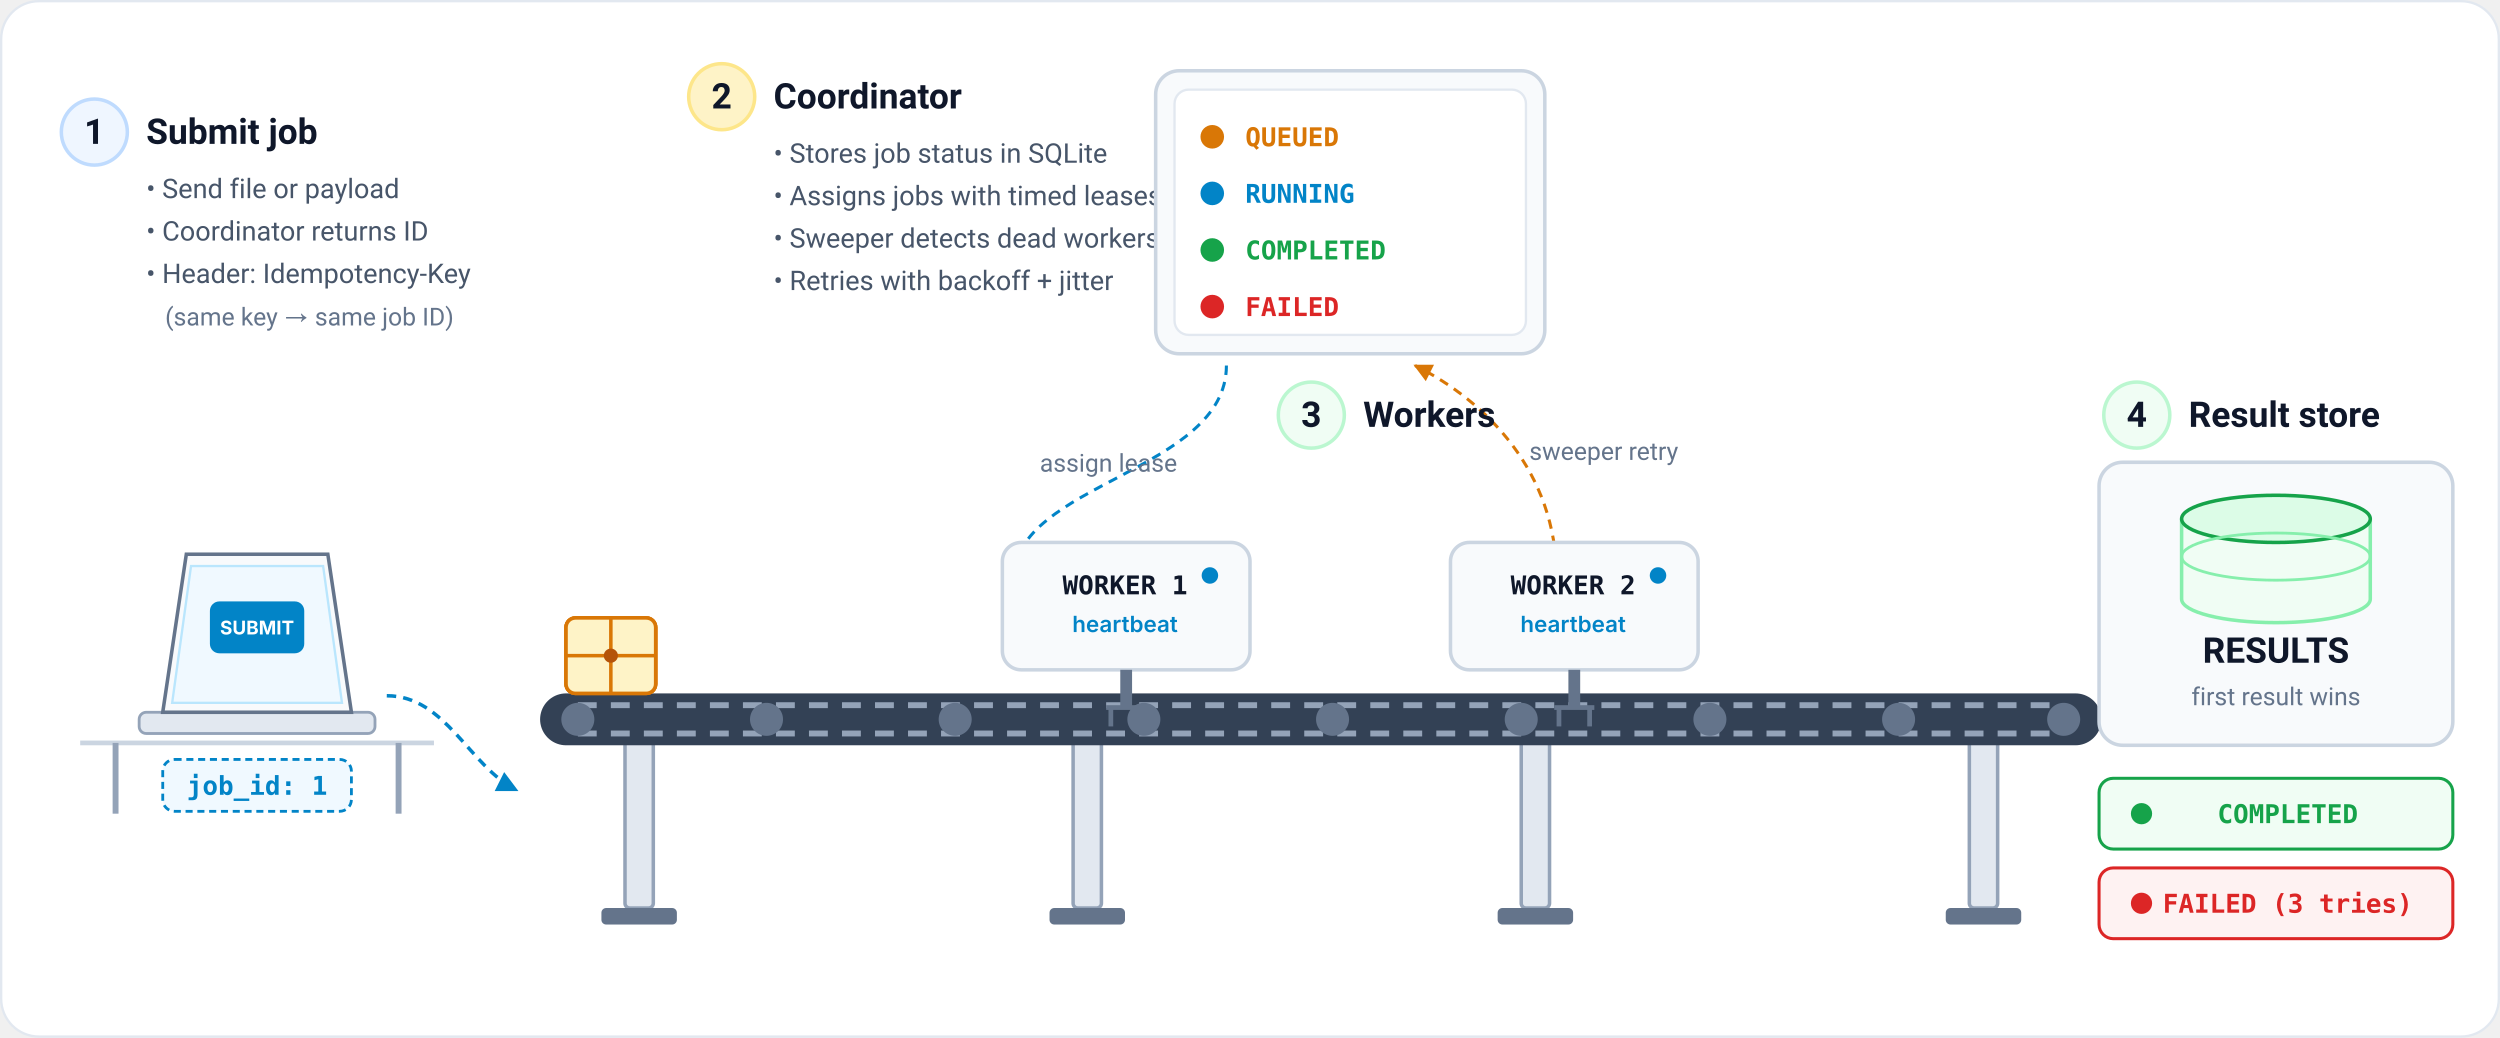
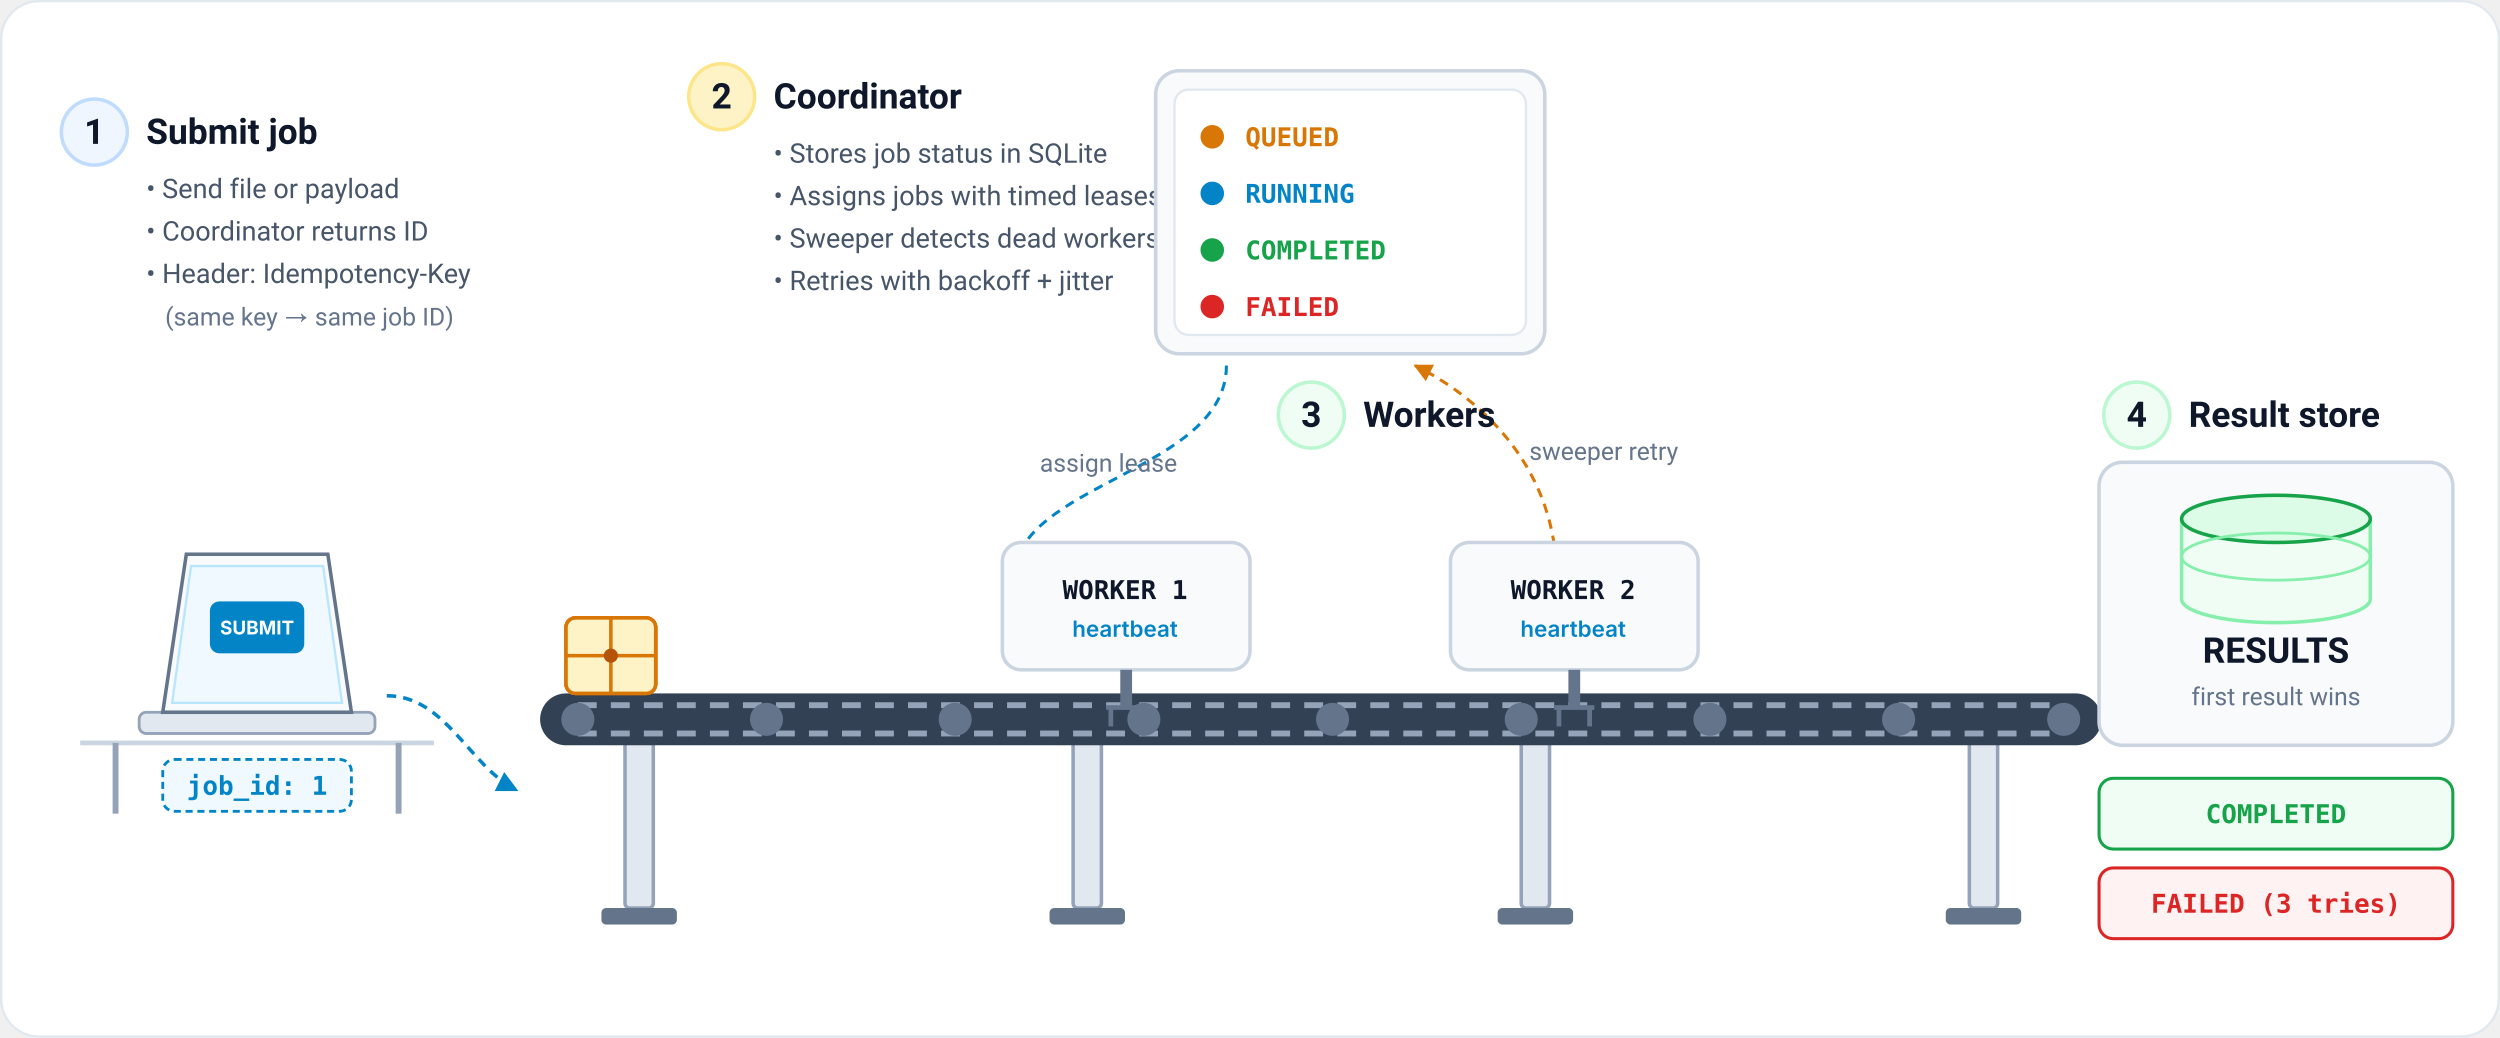
<svg xmlns="http://www.w3.org/2000/svg" viewBox="0 0 1060 440" width="1060" height="440" role="img" aria-labelledby="title desc">
  <defs>
    <style>
      .bg { fill: #ffffff; stroke: #e2e8f0; }
      .panel { fill: #f8fafc; stroke: #cbd5e1; stroke-width: 1.5; }
      .inner-box { fill: #ffffff; stroke: #e2e8f0; stroke-width: 1; }
      
      .title-text { font-family: -apple-system, BlinkMacSystemFont, "Segoe UI", Roboto, Helvetica, Arial, sans-serif; font-size: 15px; font-weight: 700; fill: #0f172a; }
      .body-text { font-family: -apple-system, BlinkMacSystemFont, "Segoe UI", Roboto, Helvetica, Arial, sans-serif; font-size: 11.5px; fill: #475569; }
      .mono-text { font-family: ui-monospace, SFMono-Regular, Menlo, Monaco, Consolas, monospace; font-size: 11px; font-weight: 600; }
      .note-text { font-family: -apple-system, BlinkMacSystemFont, "Segoe UI", Roboto, Helvetica, Arial, sans-serif; font-size: 10.5px; fill: #64748b; }

      /* Crisp Conveyor track motion */
      .belt-track { stroke: #334155; stroke-width: 22; stroke-linecap: round; }
      .belt-dash {
        stroke: #94a3b8;
        stroke-width: 2.5;
        stroke-dasharray: 8 6;
        animation: runBelt 1.2s linear infinite;
      }
      
      /* Conveyor parcels motion */
      .box-parcel-1 { animation: moveBox 9s linear infinite; }
      .box-parcel-2 { animation: moveBox 9s linear infinite; animation-delay: -3s; }
      .box-parcel-3 { animation: moveBox 9s linear infinite; animation-delay: -6s; }

      /* Robot arms motion */
      .gripper-arm-1 { animation: armMotion 2.2s ease-in-out infinite alternate; }
      .gripper-arm-2 { animation: armMotion 2.2s ease-in-out infinite alternate; animation-delay: -1.1s; }

      /* Crisp status dots (clean opacity pulse, zero fuzzy shadows or halos) */
      .dot-queued { animation: blinkLight 2.4s ease-in-out infinite; }
      .dot-running { animation: blinkLight 1.8s ease-in-out infinite; }
      .dot-completed { animation: blinkLight 2.2s ease-in-out infinite; }
      .dot-failed { animation: blinkLight 2.8s ease-in-out infinite; }
      .dot-worker { animation: blinkWorker 1.5s ease-in-out infinite; }

      @keyframes runBelt {
        from { stroke-dashoffset: 28; }
        to { stroke-dashoffset: 0; }
      }
      @keyframes moveBox {
        0% { transform: translateX(0px); opacity: 0; }
        5% { opacity: 1; }
        92% { opacity: 1; }
        100% { transform: translateX(640px); opacity: 0; }
      }
      @keyframes armMotion {
        0% { transform: translateY(0px); }
        50% { transform: translateY(6px); }
        100% { transform: translateY(0px); }
      }
      @keyframes blinkLight {
        0%, 100% { opacity: 0.5; }
        50% { opacity: 1; }
      }
      @keyframes blinkWorker {
        0%, 100% { opacity: 0.4; }
        50% { opacity: 1; }
      }
    </style>
    <marker id="arrow-blue" viewBox="0 0 10 10" refX="9" refY="5" markerWidth="6" markerHeight="6" orient="auto-start-reverse">
      <path d="M0 0 L10 5 L0 10 z" fill="#0284c7" />
    </marker>
    <marker id="arrow-amber" viewBox="0 0 10 10" refX="9" refY="5" markerWidth="6" markerHeight="6" orient="auto-start-reverse">
      <path d="M0 0 L10 5 L0 10 z" fill="#d97706" />
    </marker>
  </defs>
  <rect class="bg" x="0.5" y="0.5" width="1059" height="439" rx="16" />
  <g id="stage-submit" transform="translate(24, 40)">
    <circle cx="16" cy="16" r="14" fill="#eff6ff" stroke="#bfdbfe" stroke-width="1.5" />
    <text class="title-text" x="16" y="21" text-anchor="middle" fill="#0284c7">1</text>
    <text class="title-text" x="38" y="21">Submit job</text>
    <text class="body-text" x="38" y="44">• Send file or payload</text>
    <text class="body-text" x="38" y="62">• Coordinator returns ID</text>
    <text class="body-text" x="38" y="80">• Header: Idempotency-Key</text>
    <text class="note-text" x="46" y="98" fill="#0284c7">(same key → same job ID)</text>
    <g transform="translate(10, 140)">
      <path d="M0 135 H150" stroke="#cbd5e1" stroke-width="2" />
      <line x1="15" y1="135" x2="15" y2="165" stroke="#94a3b8" stroke-width="2.5" />
      <line x1="135" y1="135" x2="135" y2="165" stroke="#94a3b8" stroke-width="2.5" />
      <rect x="25" y="122" width="100" height="9" rx="3" fill="#e2e8f0" stroke="#94a3b8" stroke-width="1.2" />
      <polygon points="35,122 45,55 105,55 115,122" fill="#f8fafc" stroke="#64748b" stroke-width="1.5" />
      <polygon points="39,118 47,60 103,60 111,118" fill="#f0f9ff" stroke="#bae6fd" stroke-width="1" />
      <rect x="55" y="75" width="40" height="22" rx="4" fill="#0284c7" />
      <text x="75" y="89" font-family="-apple-system, sans-serif" font-size="8" font-weight="700" fill="#ffffff" text-anchor="middle">SUBMIT</text>
      <rect x="35" y="142" width="80" height="22" rx="5" fill="#f0f9ff" stroke="#0284c7" stroke-width="1.2" stroke-dasharray="3 2" />
      <text class="mono-text" x="75" y="157" fill="#0284c7" text-anchor="middle">job_id: 1</text>
    </g>
    <path d="M140 255 C165 255, 175 285, 195 295" fill="none" stroke="#0284c7" stroke-width="1.5" stroke-dasharray="4 3" marker-end="url(#arrow-blue)" />
  </g>
  <g id="conveyor-track" transform="translate(225, 290)">
    <rect x="40" y="20" width="12" height="75" rx="2" fill="#e2e8f0" stroke="#94a3b8" stroke-width="1.5" />
    <rect x="230" y="20" width="12" height="75" rx="2" fill="#e2e8f0" stroke="#94a3b8" stroke-width="1.5" />
    <rect x="420" y="20" width="12" height="75" rx="2" fill="#e2e8f0" stroke="#94a3b8" stroke-width="1.5" />
    <rect x="610" y="20" width="12" height="75" rx="2" fill="#e2e8f0" stroke="#94a3b8" stroke-width="1.5" />
    <rect x="30" y="95" width="32" height="7" rx="2" fill="#64748b" />
    <rect x="220" y="95" width="32" height="7" rx="2" fill="#64748b" />
    <rect x="410" y="95" width="32" height="7" rx="2" fill="#64748b" />
    <rect x="600" y="95" width="32" height="7" rx="2" fill="#64748b" />
    <line class="belt-track" x1="15" y1="15" x2="655" y2="15" />
    <line class="belt-dash" x1="20" y1="9" x2="650" y2="9" />
    <line class="belt-dash" x1="20" y1="21" x2="650" y2="21" style="animation-direction: reverse;" />
    <circle cx="20" cy="15" r="7" fill="#64748b" />
    <circle cx="100" cy="15" r="7" fill="#64748b" />
    <circle cx="180" cy="15" r="7" fill="#64748b" />
    <circle cx="260" cy="15" r="7" fill="#64748b" />
    <circle cx="340" cy="15" r="7" fill="#64748b" />
    <circle cx="420" cy="15" r="7" fill="#64748b" />
    <circle cx="500" cy="15" r="7" fill="#64748b" />
    <circle cx="580" cy="15" r="7" fill="#64748b" />
    <circle cx="650" cy="15" r="7" fill="#64748b" />
    <g class="box-parcel-1" transform="translate(15, -28)">
      <rect x="0" y="0" width="38" height="32" rx="4" fill="#fef3c7" stroke="#d97706" stroke-width="1.5" />
      <line x1="19" y1="0" x2="19" y2="32" stroke="#d97706" stroke-width="1.5" />
      <line x1="0" y1="16" x2="38" y2="16" stroke="#d97706" stroke-width="1.5" />
      <circle cx="19" cy="16" r="3" fill="#b45309" />
    </g>
    <g class="box-parcel-2" transform="translate(15, -28)">
      <rect x="0" y="0" width="38" height="32" rx="4" fill="#fef3c7" stroke="#d97706" stroke-width="1.5" />
      <line x1="19" y1="0" x2="19" y2="32" stroke="#d97706" stroke-width="1.5" />
      <line x1="0" y1="16" x2="38" y2="16" stroke="#d97706" stroke-width="1.5" />
      <circle cx="19" cy="16" r="3" fill="#b45309" />
    </g>
    <g class="box-parcel-3" transform="translate(15, -28)">
      <rect x="0" y="0" width="38" height="32" rx="4" fill="#fef3c7" stroke="#d97706" stroke-width="1.5" />
      <line x1="19" y1="0" x2="19" y2="32" stroke="#d97706" stroke-width="1.5" />
      <line x1="0" y1="16" x2="38" y2="16" stroke="#d97706" stroke-width="1.5" />
      <circle cx="19" cy="16" r="3" fill="#b45309" />
    </g>
  </g>
  <g id="stage-coordinator" transform="translate(290, 25)">
    <circle cx="16" cy="16" r="14" fill="#fef3c7" stroke="#fde68a" stroke-width="1.5" />
    <text class="title-text" x="16" y="21" text-anchor="middle" fill="#d97706">2</text>
    <text class="title-text" x="38" y="21">Coordinator</text>
    <text class="body-text" x="38" y="44">• Stores job status in SQLite</text>
    <text class="body-text" x="38" y="62">• Assigns jobs with timed leases</text>
    <text class="body-text" x="38" y="80">• Sweeper detects dead workers</text>
    <text class="body-text" x="38" y="98">• Retries with backoff + jitter</text>
    <g transform="translate(200, 5)">
      <rect class="panel" x="0" y="0" width="165" height="120" rx="10" />
      <rect class="inner-box" x="8" y="8" width="149" height="104" rx="6" />
      <g transform="translate(18, 22)">
        <circle cx="6" cy="6" r="5" fill="#d97706" class="dot-queued" />
        <text class="mono-text" x="20" y="10" fill="#d97706">QUEUED</text>
      </g>
      <g transform="translate(18, 46)">
        <circle cx="6" cy="6" r="5" fill="#0284c7" class="dot-running" />
        <text class="mono-text" x="20" y="10" fill="#0284c7">RUNNING</text>
      </g>
      <g transform="translate(18, 70)">
        <circle cx="6" cy="6" r="5" fill="#16a34a" class="dot-completed" />
        <text class="mono-text" x="20" y="10" fill="#16a34a">COMPLETED</text>
      </g>
      <g transform="translate(18, 94)">
        <circle cx="6" cy="6" r="5" fill="#dc2626" class="dot-failed" />
        <text class="mono-text" x="20" y="10" fill="#dc2626">FAILED</text>
      </g>
    </g>
    <path d="M230 130 C230 175, 140 180, 140 220" fill="none" stroke="#0284c7" stroke-width="1.3" stroke-dasharray="4 3" marker-end="url(#arrow-blue)" />
    <text class="note-text" x="180" y="175" text-anchor="middle" fill="#0284c7">assign lease</text>
    <path d="M370 220 C370 175, 340 145, 310 130" fill="none" stroke="#d97706" stroke-width="1.3" stroke-dasharray="4 3" marker-end="url(#arrow-amber)" />
    <text class="note-text" x="390" y="170" text-anchor="middle" fill="#d97706">sweeper retry</text>
  </g>
  <g id="stage-workers-label" transform="translate(540, 160)">
    <circle cx="16" cy="16" r="14" fill="#f0fdf4" stroke="#bbf7d0" stroke-width="1.5" />
    <text class="title-text" x="16" y="21" text-anchor="middle" fill="#16a34a">3</text>
    <text class="title-text" x="38" y="21">Workers</text>
  </g>
  <g id="worker-1" transform="translate(425, 230)">
    <rect class="panel" x="0" y="0" width="105" height="54" rx="8" />
-     <text class="mono-text" x="52" y="22" text-anchor="middle" fill="#0f172a">WORKER 1</text>
-     <circle cx="88" cy="14" r="3.5" fill="#0284c7" class="dot-worker" />
-     <text font-family="-apple-system, sans-serif" font-size="9.5" font-weight="600" fill="#0284c7" x="52" y="38" text-anchor="middle">heartbeat</text>
+     <text class="mono-text" x="52" y="24" text-anchor="middle" fill="#0f172a">WORKER 1</text>
+     <text font-family="-apple-system, sans-serif" font-size="9.5" font-weight="600" fill="#0284c7" x="52" y="40" text-anchor="middle">heartbeat</text>
    <g class="gripper-arm-1" transform="translate(46, 54)">
      <rect x="4" y="0" width="5" height="16" fill="#64748b" />
      <path d="M-2 16 H15 M0 16 V24 M13 16 V24" stroke="#64748b" stroke-width="2" fill="none" />
    </g>
  </g>
  <g id="worker-2" transform="translate(615, 230)">
    <rect class="panel" x="0" y="0" width="105" height="54" rx="8" />
-     <text class="mono-text" x="52" y="22" text-anchor="middle" fill="#0f172a">WORKER 2</text>
-     <circle cx="88" cy="14" r="3.5" fill="#0284c7" class="dot-worker" style="animation-delay: -0.7s;" />
-     <text font-family="-apple-system, sans-serif" font-size="9.5" font-weight="600" fill="#0284c7" x="52" y="38" text-anchor="middle">heartbeat</text>
+     <text class="mono-text" x="52" y="24" text-anchor="middle" fill="#0f172a">WORKER 2</text>
+     <text font-family="-apple-system, sans-serif" font-size="9.5" font-weight="600" fill="#0284c7" x="52" y="40" text-anchor="middle">heartbeat</text>
    <g class="gripper-arm-2" transform="translate(46, 54)">
      <rect x="4" y="0" width="5" height="16" fill="#64748b" />
      <path d="M-2 16 H15 M0 16 V24 M13 16 V24" stroke="#64748b" stroke-width="2" fill="none" />
    </g>
  </g>
  <g id="stage-result-store" transform="translate(890, 160)">
    <circle cx="16" cy="16" r="14" fill="#f0fdf4" stroke="#bbf7d0" stroke-width="1.5" />
    <text class="title-text" x="16" y="21" text-anchor="middle" fill="#16a34a">4</text>
    <text class="title-text" x="38" y="21">Result store</text>
    <g transform="translate(0, 36)">
      <rect class="panel" x="0" y="0" width="150" height="120" rx="10" />
      <path d="M35 24 V58 A40 10 0 0 0 115 58 V24" fill="#f0fdf4" stroke="#86efac" stroke-width="1.5" />
      <ellipse cx="75" cy="24" rx="40" ry="10" fill="#dcfce7" stroke="#16a34a" stroke-width="1.5" />
      <ellipse cx="75" cy="40" rx="40" ry="10" fill="none" stroke="#86efac" stroke-width="1.2" />
      <text class="title-text" x="75" y="85" text-anchor="middle" font-size="13">RESULTS</text>
      <text class="note-text" x="75" y="103" text-anchor="middle" fill="#16a34a">first result wins</text>
    </g>
    <g transform="translate(0, 170)">
      <rect x="0" y="0" width="150" height="30" rx="6" fill="#f0fdf4" stroke="#16a34a" stroke-width="1.3" />
-       <circle cx="18" cy="15" r="4.5" fill="#16a34a" />
-       <text class="mono-text" x="80" y="19" text-anchor="middle" fill="#16a34a">COMPLETED</text>
+       <text class="mono-text" x="75" y="19" text-anchor="middle" fill="#16a34a">COMPLETED</text>
    </g>
    <g transform="translate(0, 208)">
      <rect x="0" y="0" width="150" height="30" rx="6" fill="#fef2f2" stroke="#dc2626" stroke-width="1.3" />
-       <circle cx="18" cy="15" r="4.5" fill="#dc2626" />
-       <text class="mono-text" x="80" y="19" text-anchor="middle" fill="#dc2626">FAILED (3 tries)</text>
+       <text class="mono-text" x="75" y="19" text-anchor="middle" fill="#dc2626">FAILED (3 tries)</text>
    </g>
  </g>
</svg>
